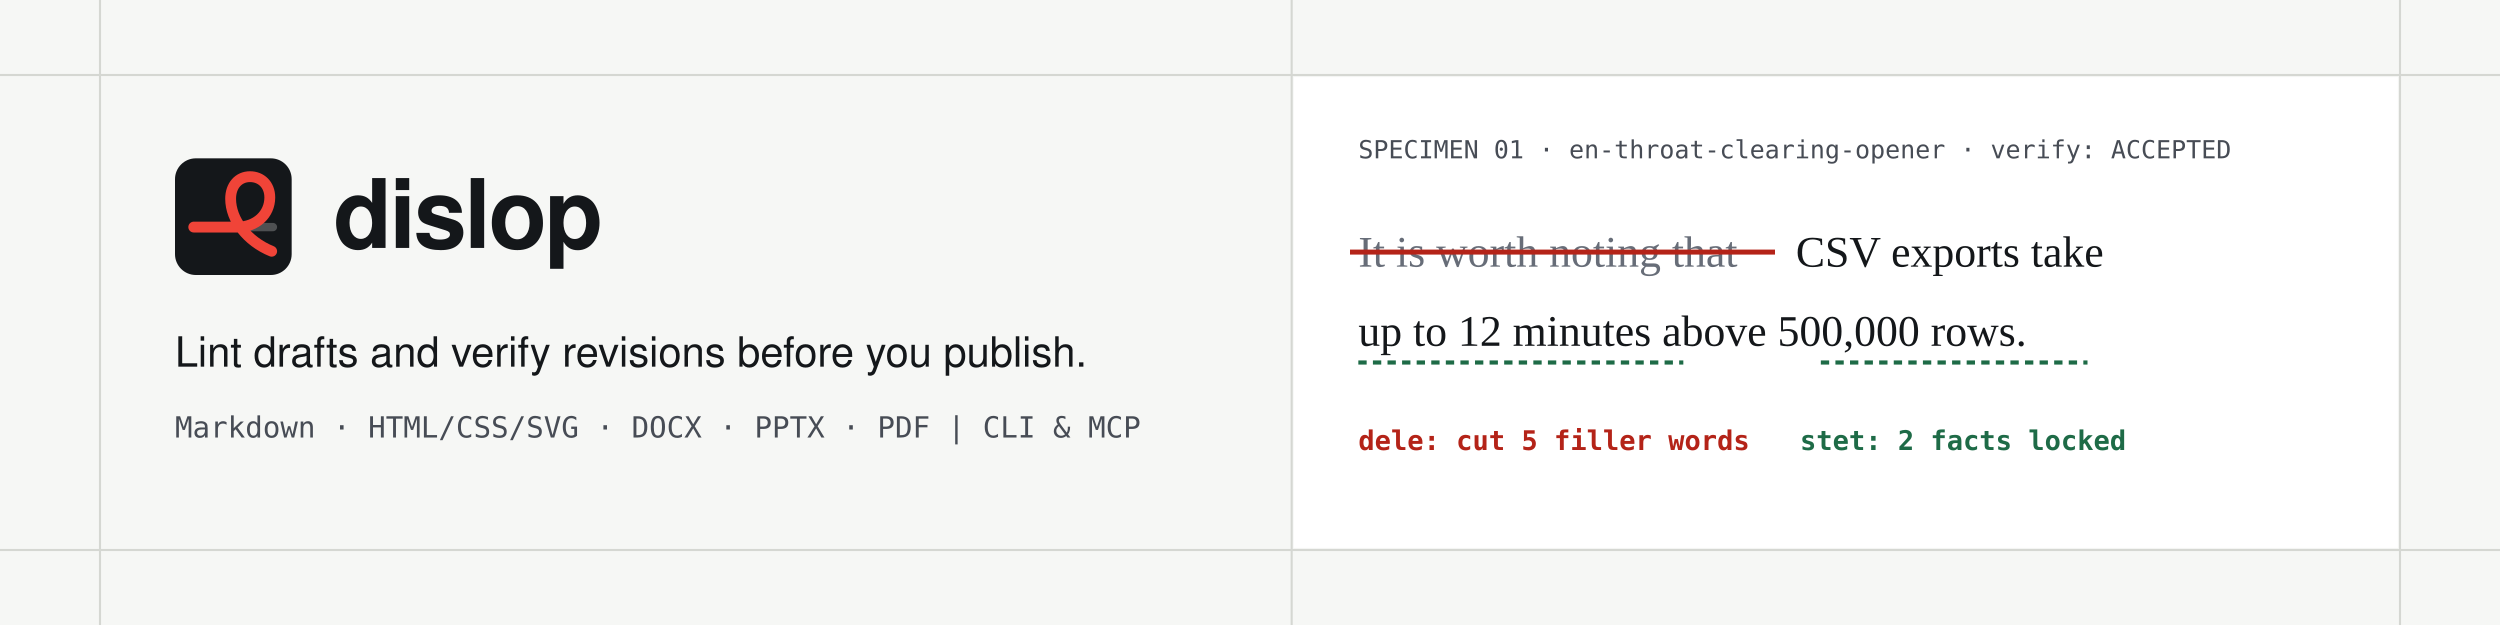
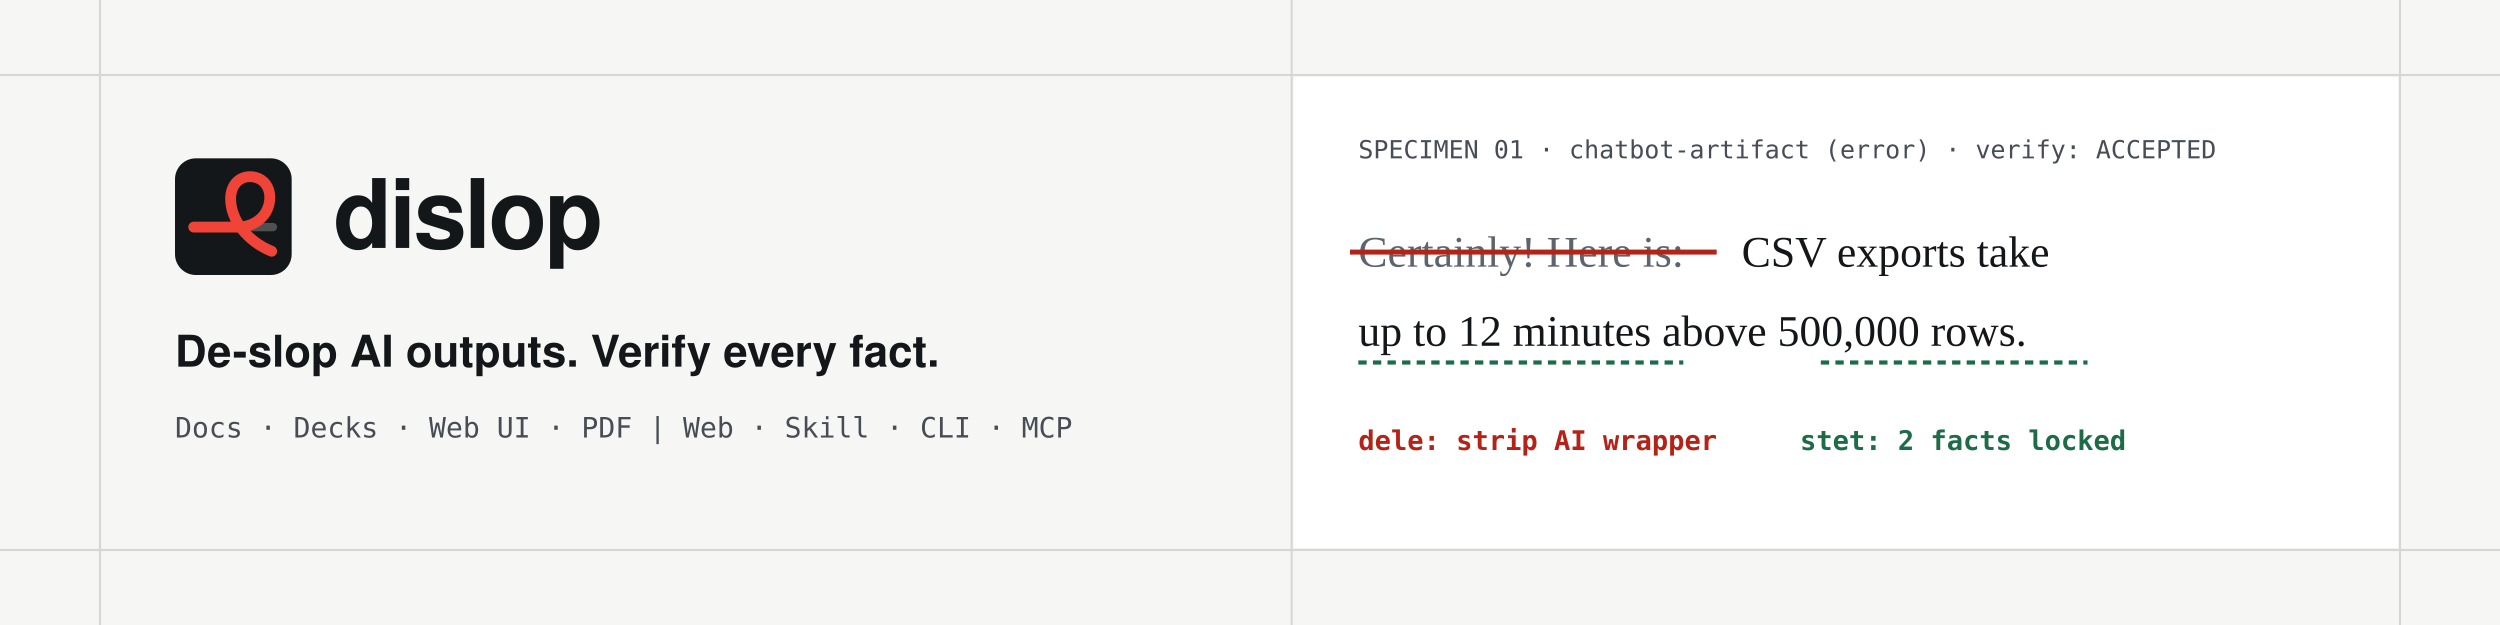
- <svg xmlns="http://www.w3.org/2000/svg" viewBox="0 0 1200 300" width="1200" height="300" fill="none" role="img" aria-label="dislop — Deterministic deliverable linter and revision verifier">
+ <svg xmlns="http://www.w3.org/2000/svg" viewBox="0 0 1200 300" width="1200" height="300" fill="none" role="img" aria-label="dislop — De-slop AI outputs and verify every fact">
  <rect width="1200" height="300" fill="#F6F7F5" />
  <line x1="48" y1="0" x2="48" y2="300" stroke="#D5D7D2" stroke-width="1" />
  <line x1="620" y1="0" x2="620" y2="300" stroke="#D5D7D2" stroke-width="1" />
  <line x1="1152" y1="0" x2="1152" y2="300" stroke="#D5D7D2" stroke-width="1" />
  <line x1="0" y1="36" x2="1200" y2="36" stroke="#D5D7D2" stroke-width="1" />
  <line x1="0" y1="264" x2="1200" y2="264" stroke="#D5D7D2" stroke-width="1" />
  <g transform="translate(84, 76)">
    <rect width="56" height="56" rx="10" fill="#14171A" />
    <line x1="9" y1="33" x2="47" y2="33" stroke="#F4F5F3" stroke-width="4" stroke-linecap="round" stroke-opacity="0.26" />
    <path d="M9 33H30C39 33 45.5 26.8 45.5 18.8C45.5 12.6 41.3 8.8 36 8.8C30.5 8.8 26.7 13.1 26.7 19.4C26.7 29.5 34.6 39.8 46.4 44.6" stroke="#F04438" stroke-width="5.2" stroke-linecap="round" stroke-linejoin="round" />
    <text x="76" y="43" fill="#14171A" font-family="-apple-system, BlinkMacSystemFont, 'Segoe UI', Helvetica, Arial, sans-serif" font-size="46" font-weight="700" letter-spacing="-1.2">dislop</text>
  </g>
-   <text x="84" y="176" fill="#14171A" font-family="-apple-system, BlinkMacSystemFont, 'Segoe UI', Helvetica, Arial, sans-serif" font-size="20" font-weight="500">Lint drafts and verify revisions before you publish.</text>
-   <text x="84" y="210" fill="#474C55" font-family="ui-monospace, SFMono-Regular, Menlo, Consolas, monospace" font-size="14">Markdown · HTML/CSS/SVG · DOCX · PPTX · PDF  |  CLI &amp; MCP</text>
+   <text x="84" y="176" fill="#14171A" font-family="-apple-system, BlinkMacSystemFont, 'Segoe UI', Helvetica, Arial, sans-serif" font-size="21" font-weight="600">De-slop AI outputs. Verify every fact.</text>
+   <text x="84" y="210" fill="#474C55" font-family="ui-monospace, SFMono-Regular, Menlo, Consolas, monospace" font-size="13.5">Docs · Decks · Web UI · PDF  |  Web · Skill · CLI · MCP</text>
  <rect x="621" y="37" width="530" height="226" fill="#FFFFFF" />
-   <text x="652" y="76" fill="#474C55" font-family="ui-monospace, SFMono-Regular, Menlo, Consolas, monospace" font-size="12">SPECIMEN 01  ·  en-throat-clearing-opener  ·  verify: ACCEPTED</text>
-   <text x="652" y="128" fill="#676D78" font-family="Georgia, 'Times New Roman', serif" font-size="21">It is worth noting that</text>
-   <line x1="648" y1="121" x2="852" y2="121" stroke="#B42318" stroke-width="2.4" />
-   <text x="862" y="128" fill="#14171A" font-family="Georgia, 'Times New Roman', serif" font-size="21">CSV exports take</text>
+   <text x="652" y="76" fill="#474C55" font-family="ui-monospace, SFMono-Regular, Menlo, Consolas, monospace" font-size="12">SPECIMEN 01  ·  chatbot-artifact (error)  ·  verify: ACCEPTED</text>
+   <text x="652" y="128" fill="#5E646E" font-family="Georgia, 'Times New Roman', serif" font-size="21">Certainly! Here is:</text>
+   <line x1="648" y1="121" x2="824" y2="121" stroke="#B42318" stroke-width="2.4" />
+   <text x="836" y="128" fill="#14171A" font-family="Georgia, 'Times New Roman', serif" font-size="21">CSV exports take</text>
  <text x="652" y="166" fill="#14171A" font-family="Georgia, 'Times New Roman', serif" font-size="21">up to 12 minutes above 500,000 rows.</text>
  <line x1="652" y1="174" x2="808" y2="174" stroke="#1E6B47" stroke-width="2" stroke-dasharray="4 3" />
  <line x1="874" y1="174" x2="1002" y2="174" stroke="#1E6B47" stroke-width="2" stroke-dasharray="4 3" />
-   <text x="652" y="216" fill="#B42318" font-family="ui-monospace, SFMono-Regular, Menlo, Consolas, monospace" font-size="13" font-weight="600">dele: cut 5 filler words</text>
+   <text x="652" y="216" fill="#B42318" font-family="ui-monospace, SFMono-Regular, Menlo, Consolas, monospace" font-size="13" font-weight="600">dele: strip AI wrapper</text>
  <text x="864" y="216" fill="#1E6B47" font-family="ui-monospace, SFMono-Regular, Menlo, Consolas, monospace" font-size="13" font-weight="600">stet: 2 facts locked</text>
</svg>
